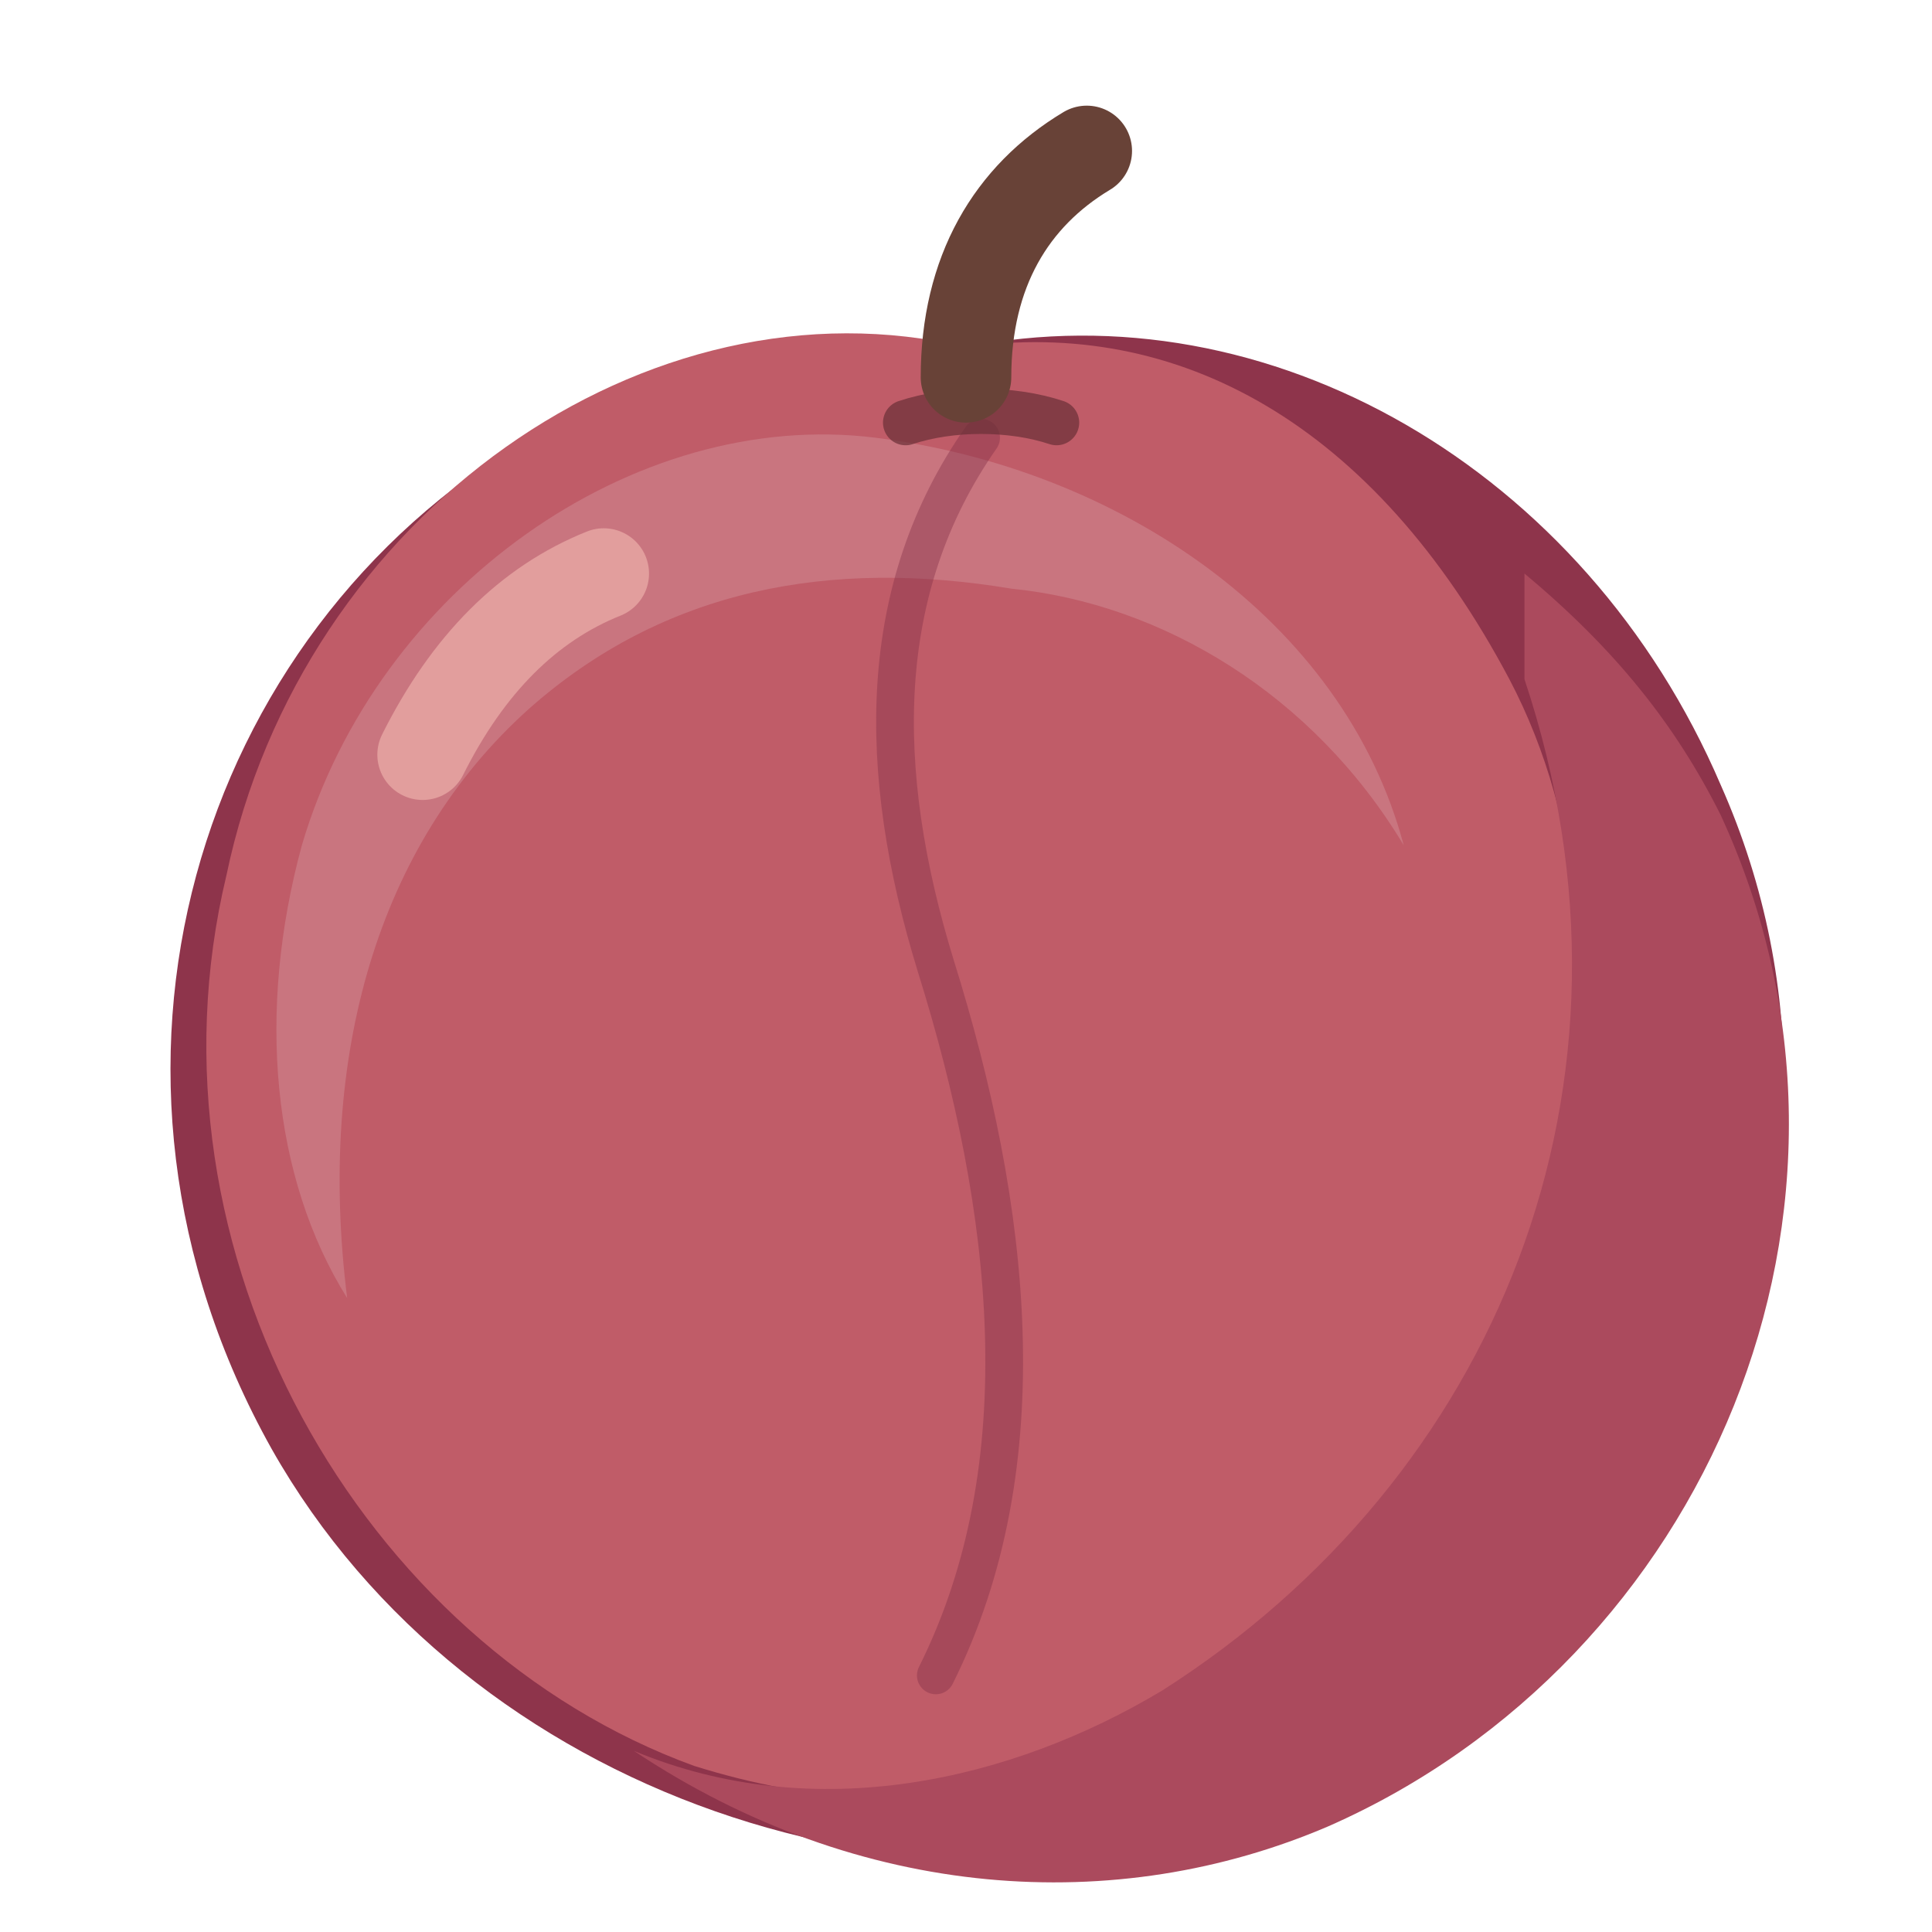
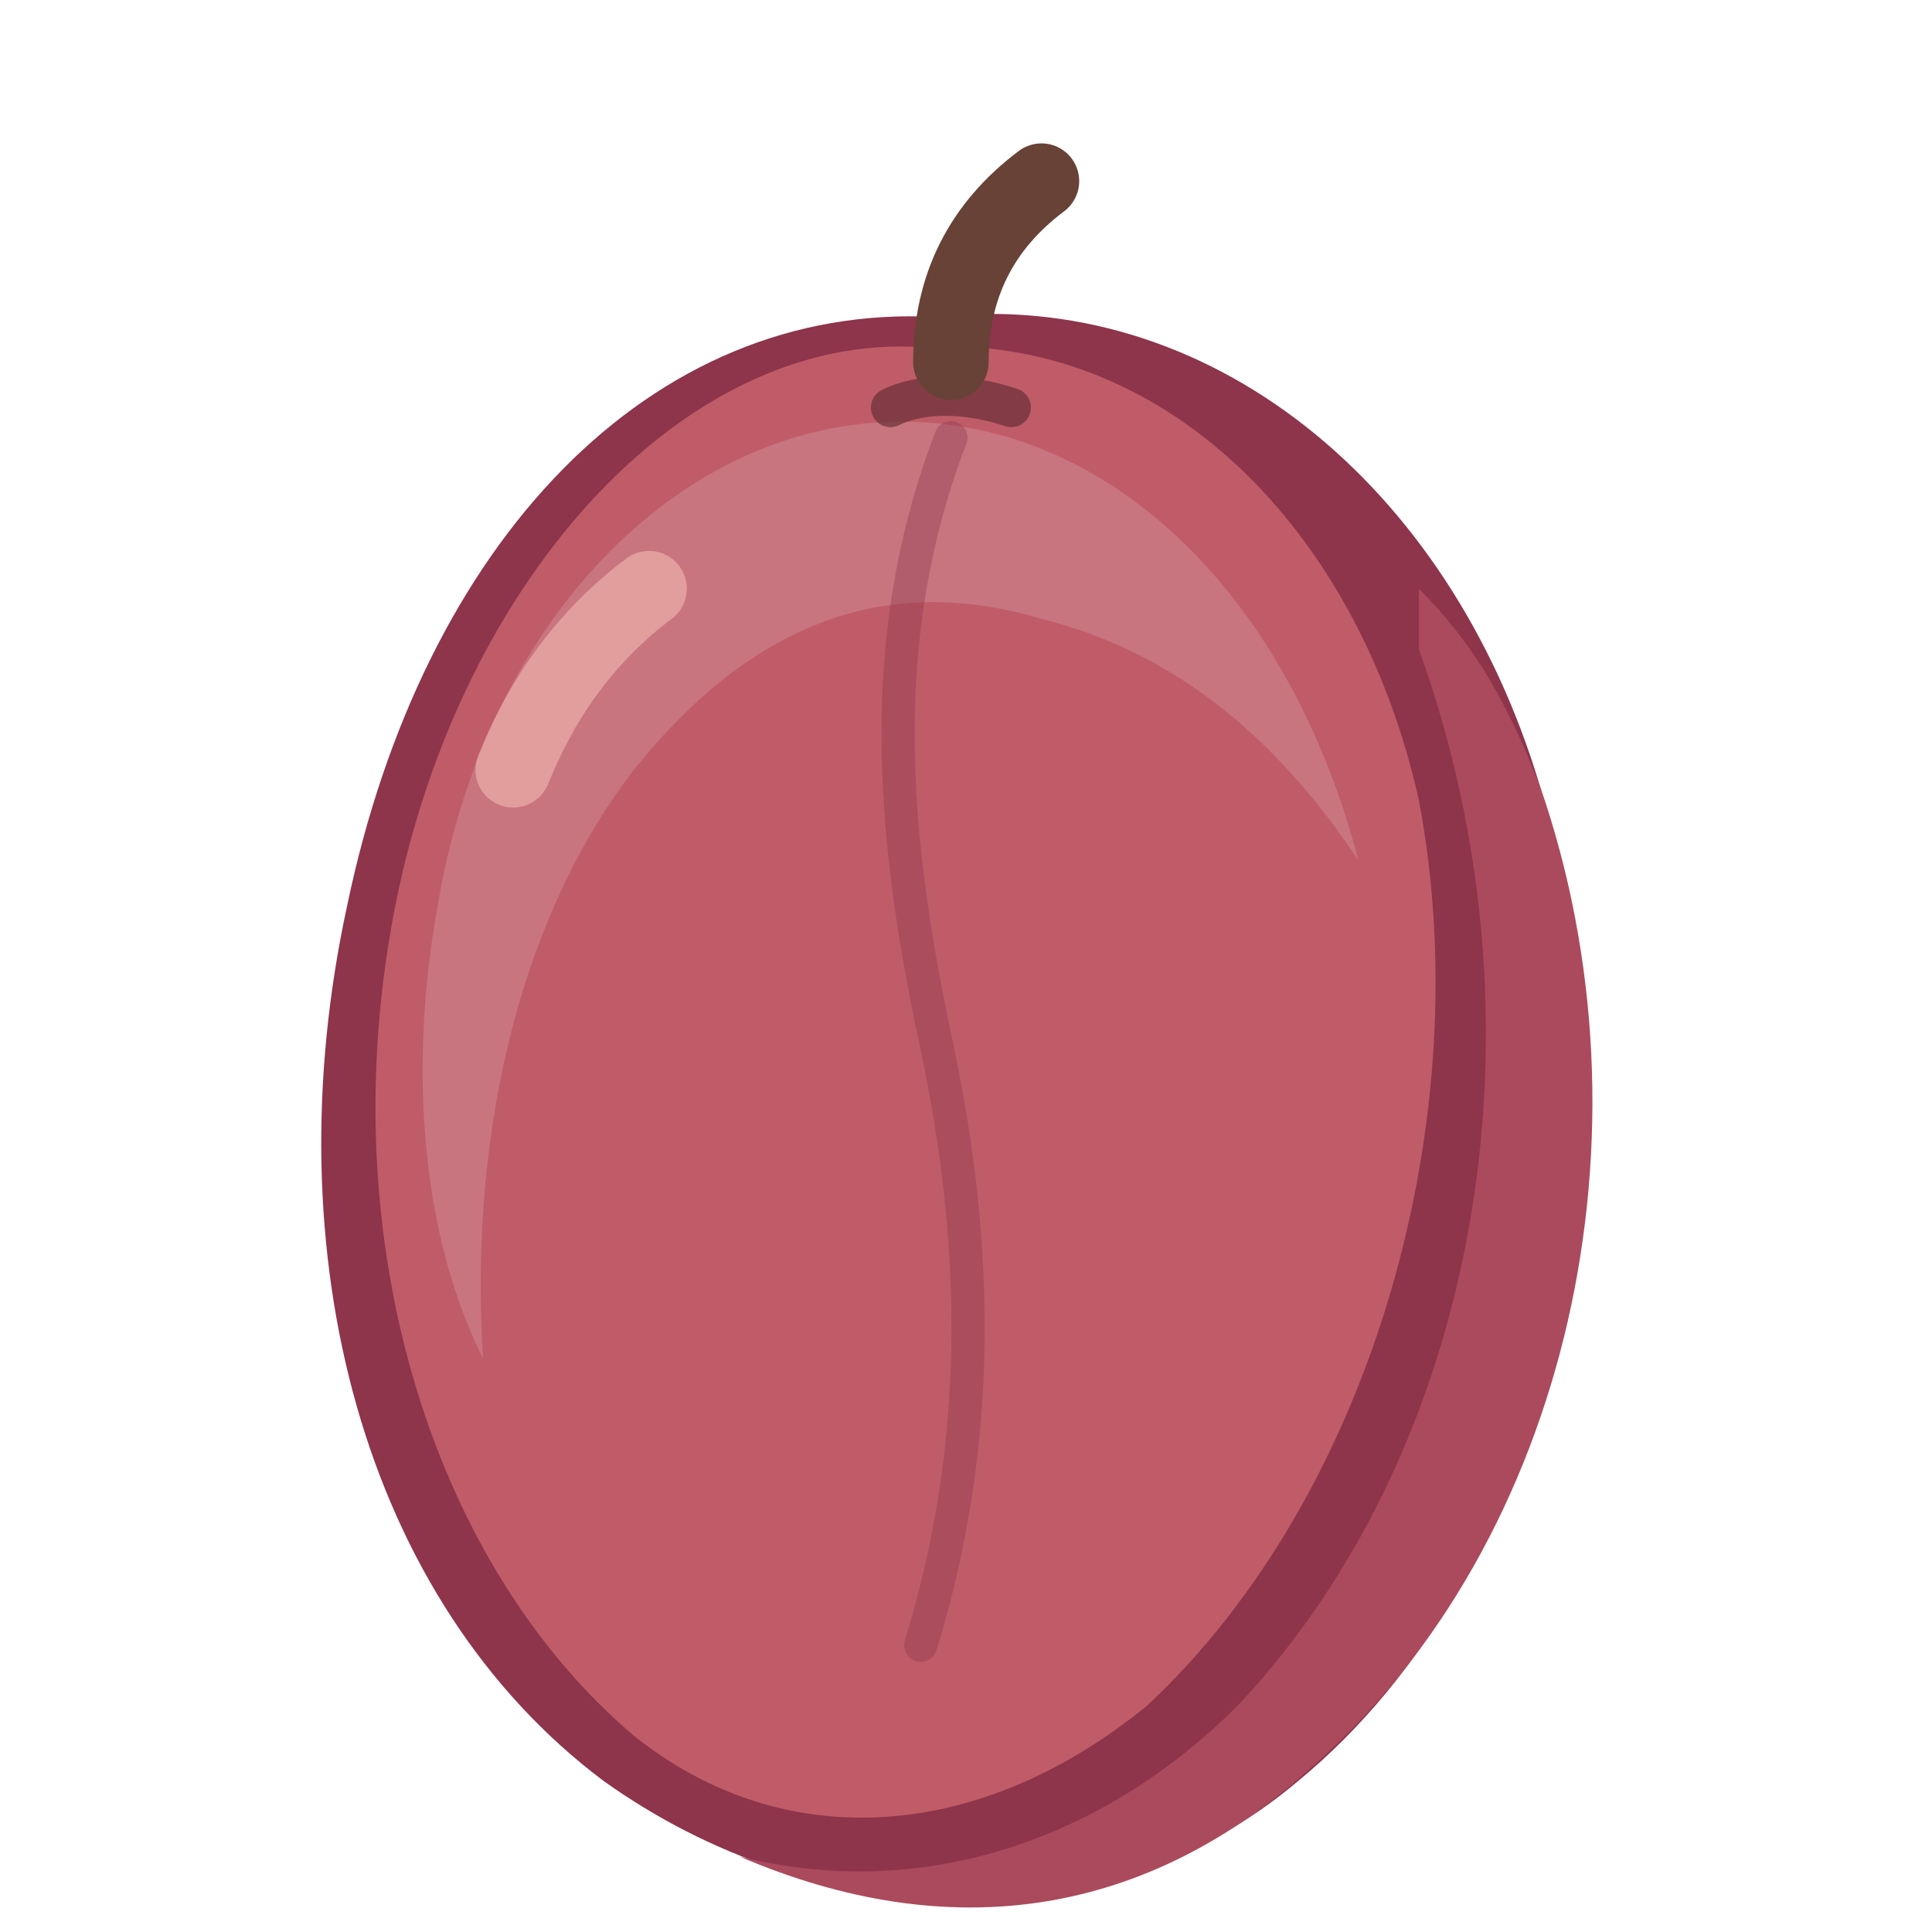
<svg xmlns="http://www.w3.org/2000/svg" viewBox="0 0 128 128">
-   <path fill="#8E344B" d="M64 23C84 19 105 31 114 52c12 27-3 58-29 68-24 9-54-1-67-24C4 71 13 42 35 29c10-6 20-7 29-6Z" />
-   <path fill="#C05C68" d="M64 23c-21-5-44 11-49 35-6 25 9 51 31 59 16 5 29 1 40-9 17-16 24-44 14-63-9-17-22-24-36-22Z" />
-   <path fill="#AB4A5D" d="M101 45c9 27-2 53-24 67-10 6-23 9-35 4 15 10 32 11 46 5 25-11 38-41 26-67-3-6-7-11-13-16l0 7Z" />
-   <path fill="#E5C4CA" opacity=".24" d="M58 29c-16-2-33 10-38 27-3 11-2 22 3 30-2-16 2-30 12-39 9-8 20-10 32-8 10 1 20 7 26 17-4-15-19-25-35-27Z" />
-   <path d="M65 29c-7 10-7 22-3 35 5 16 7 33 0 47" fill="none" stroke="#843047" stroke-width="2.5" stroke-linecap="round" opacity=".42" />
-   <path d="M60 28c3-1 7-1 10 0" fill="none" stroke="#692F36" stroke-width="3" stroke-linecap="round" opacity=".7" />
-   <path d="M64 25c0-7 3-12 8-15" fill="none" stroke="#684237" stroke-width="6" stroke-linecap="round" />
-   <path d="M28 50c3-6 7-10 12-12" fill="none" stroke="#F0B3AD" stroke-width="6" stroke-linecap="round" opacity=".65" />
+   <path fill="#8E344B" d="M62 21c18-2 34 11 40 31 7 24 1 52-16 66-13 11-32 10-46 0C24 106 18 83 23 60c5-24 20-40 39-39Z" />
+   <path fill="#C05C68" d="M61 23c-16-1-31 16-35 38-4 22 3 43 16 54 10 8 23 7 34-2 15-14 22-39 18-60-4-18-17-31-33-30Z" />
+   <path fill="#AB4A5D" d="M94 43c9 25 4 53-12 70-9 9-21 13-33 10 14 6 27 4 38-6 17-15 23-42 15-65-2-5-4-9-8-13v4Z" />
+   <path fill="#E5C4CA" opacity=".24" d="M58 28c-14 1-26 14-29 32-2 11-1 22 3 30-1-16 3-30 10-39 8-10 17-13 27-10 8 2 15 7 21 16-5-19-18-30-32-29Z" />
+   <path d="M63 29c-5 13-4 26-1 40 3 14 3 27-1 40" fill="none" stroke="#843047" stroke-width="2.2" stroke-linecap="round" opacity=".34" />
+   <path d="M59 27c2-1 5-1 8 0" fill="none" stroke="#692F36" stroke-width="2.6" stroke-linecap="round" opacity=".7" />
+   <path d="M63 24c0-5 2-9 6-12" fill="none" stroke="#684237" stroke-width="5" stroke-linecap="round" />
+   <path d="M34 51c2-5 5-9 9-12" fill="none" stroke="#F0B3AD" stroke-width="5" stroke-linecap="round" opacity=".65" />
</svg>
